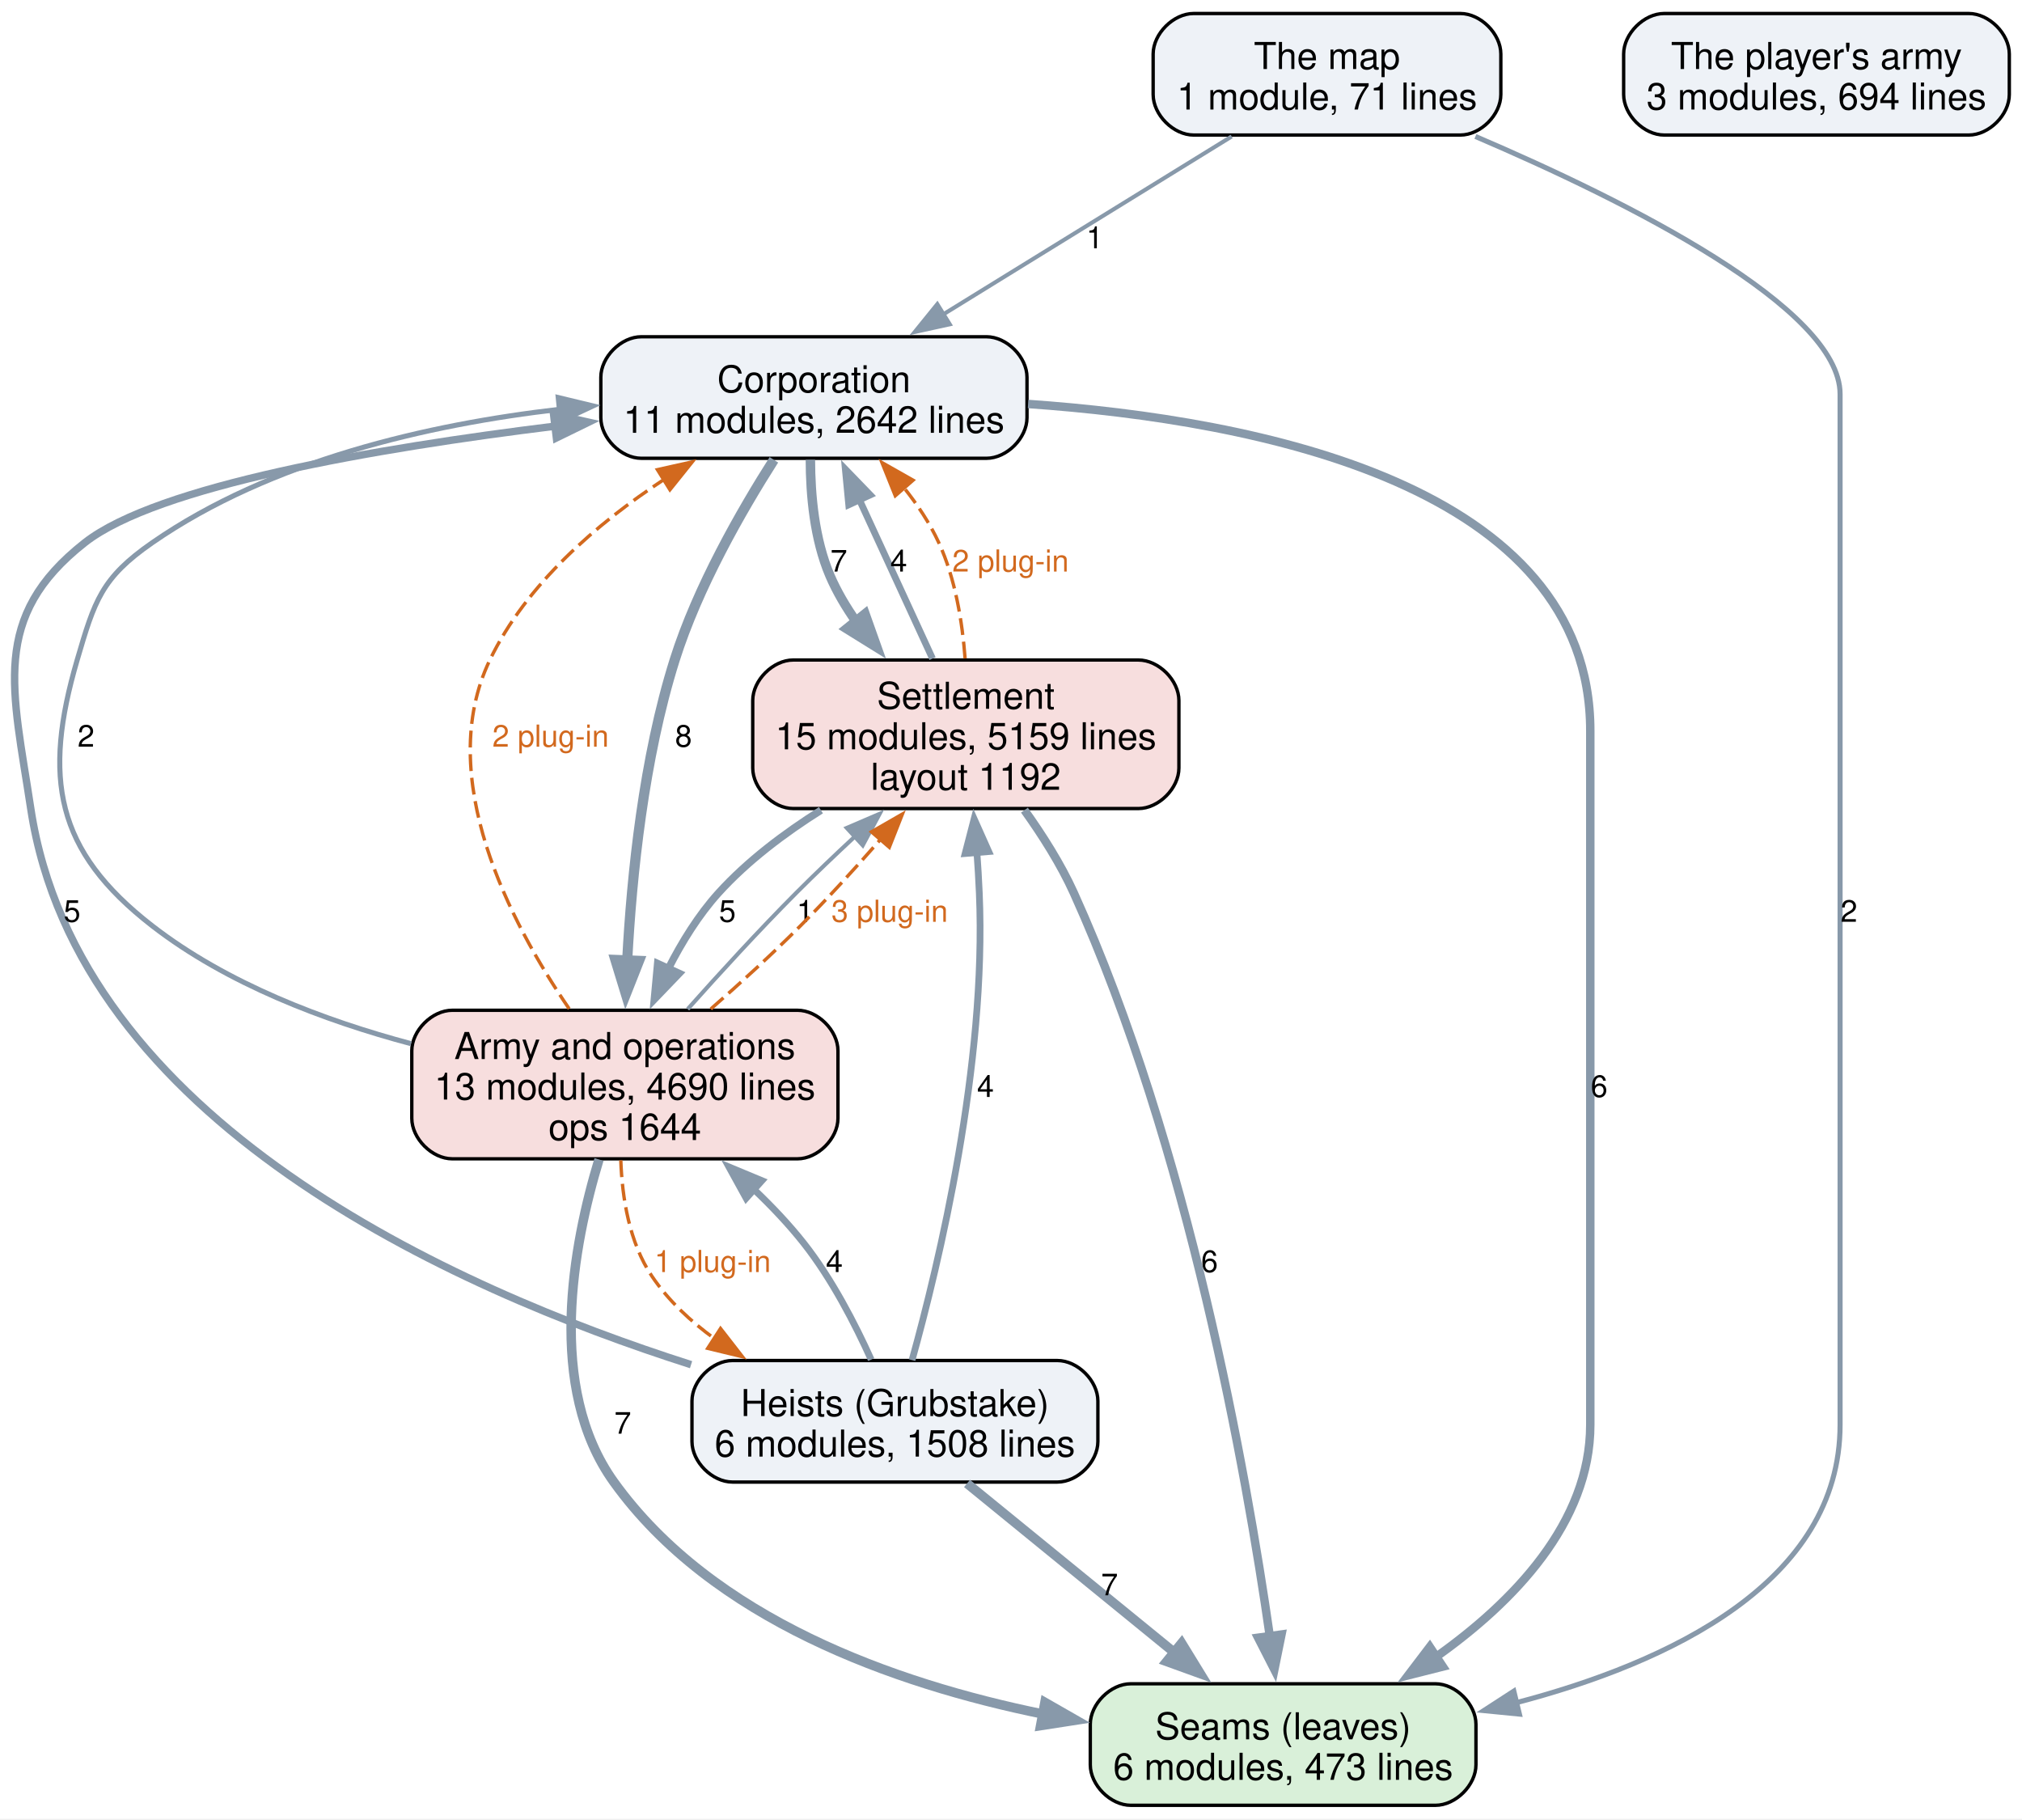
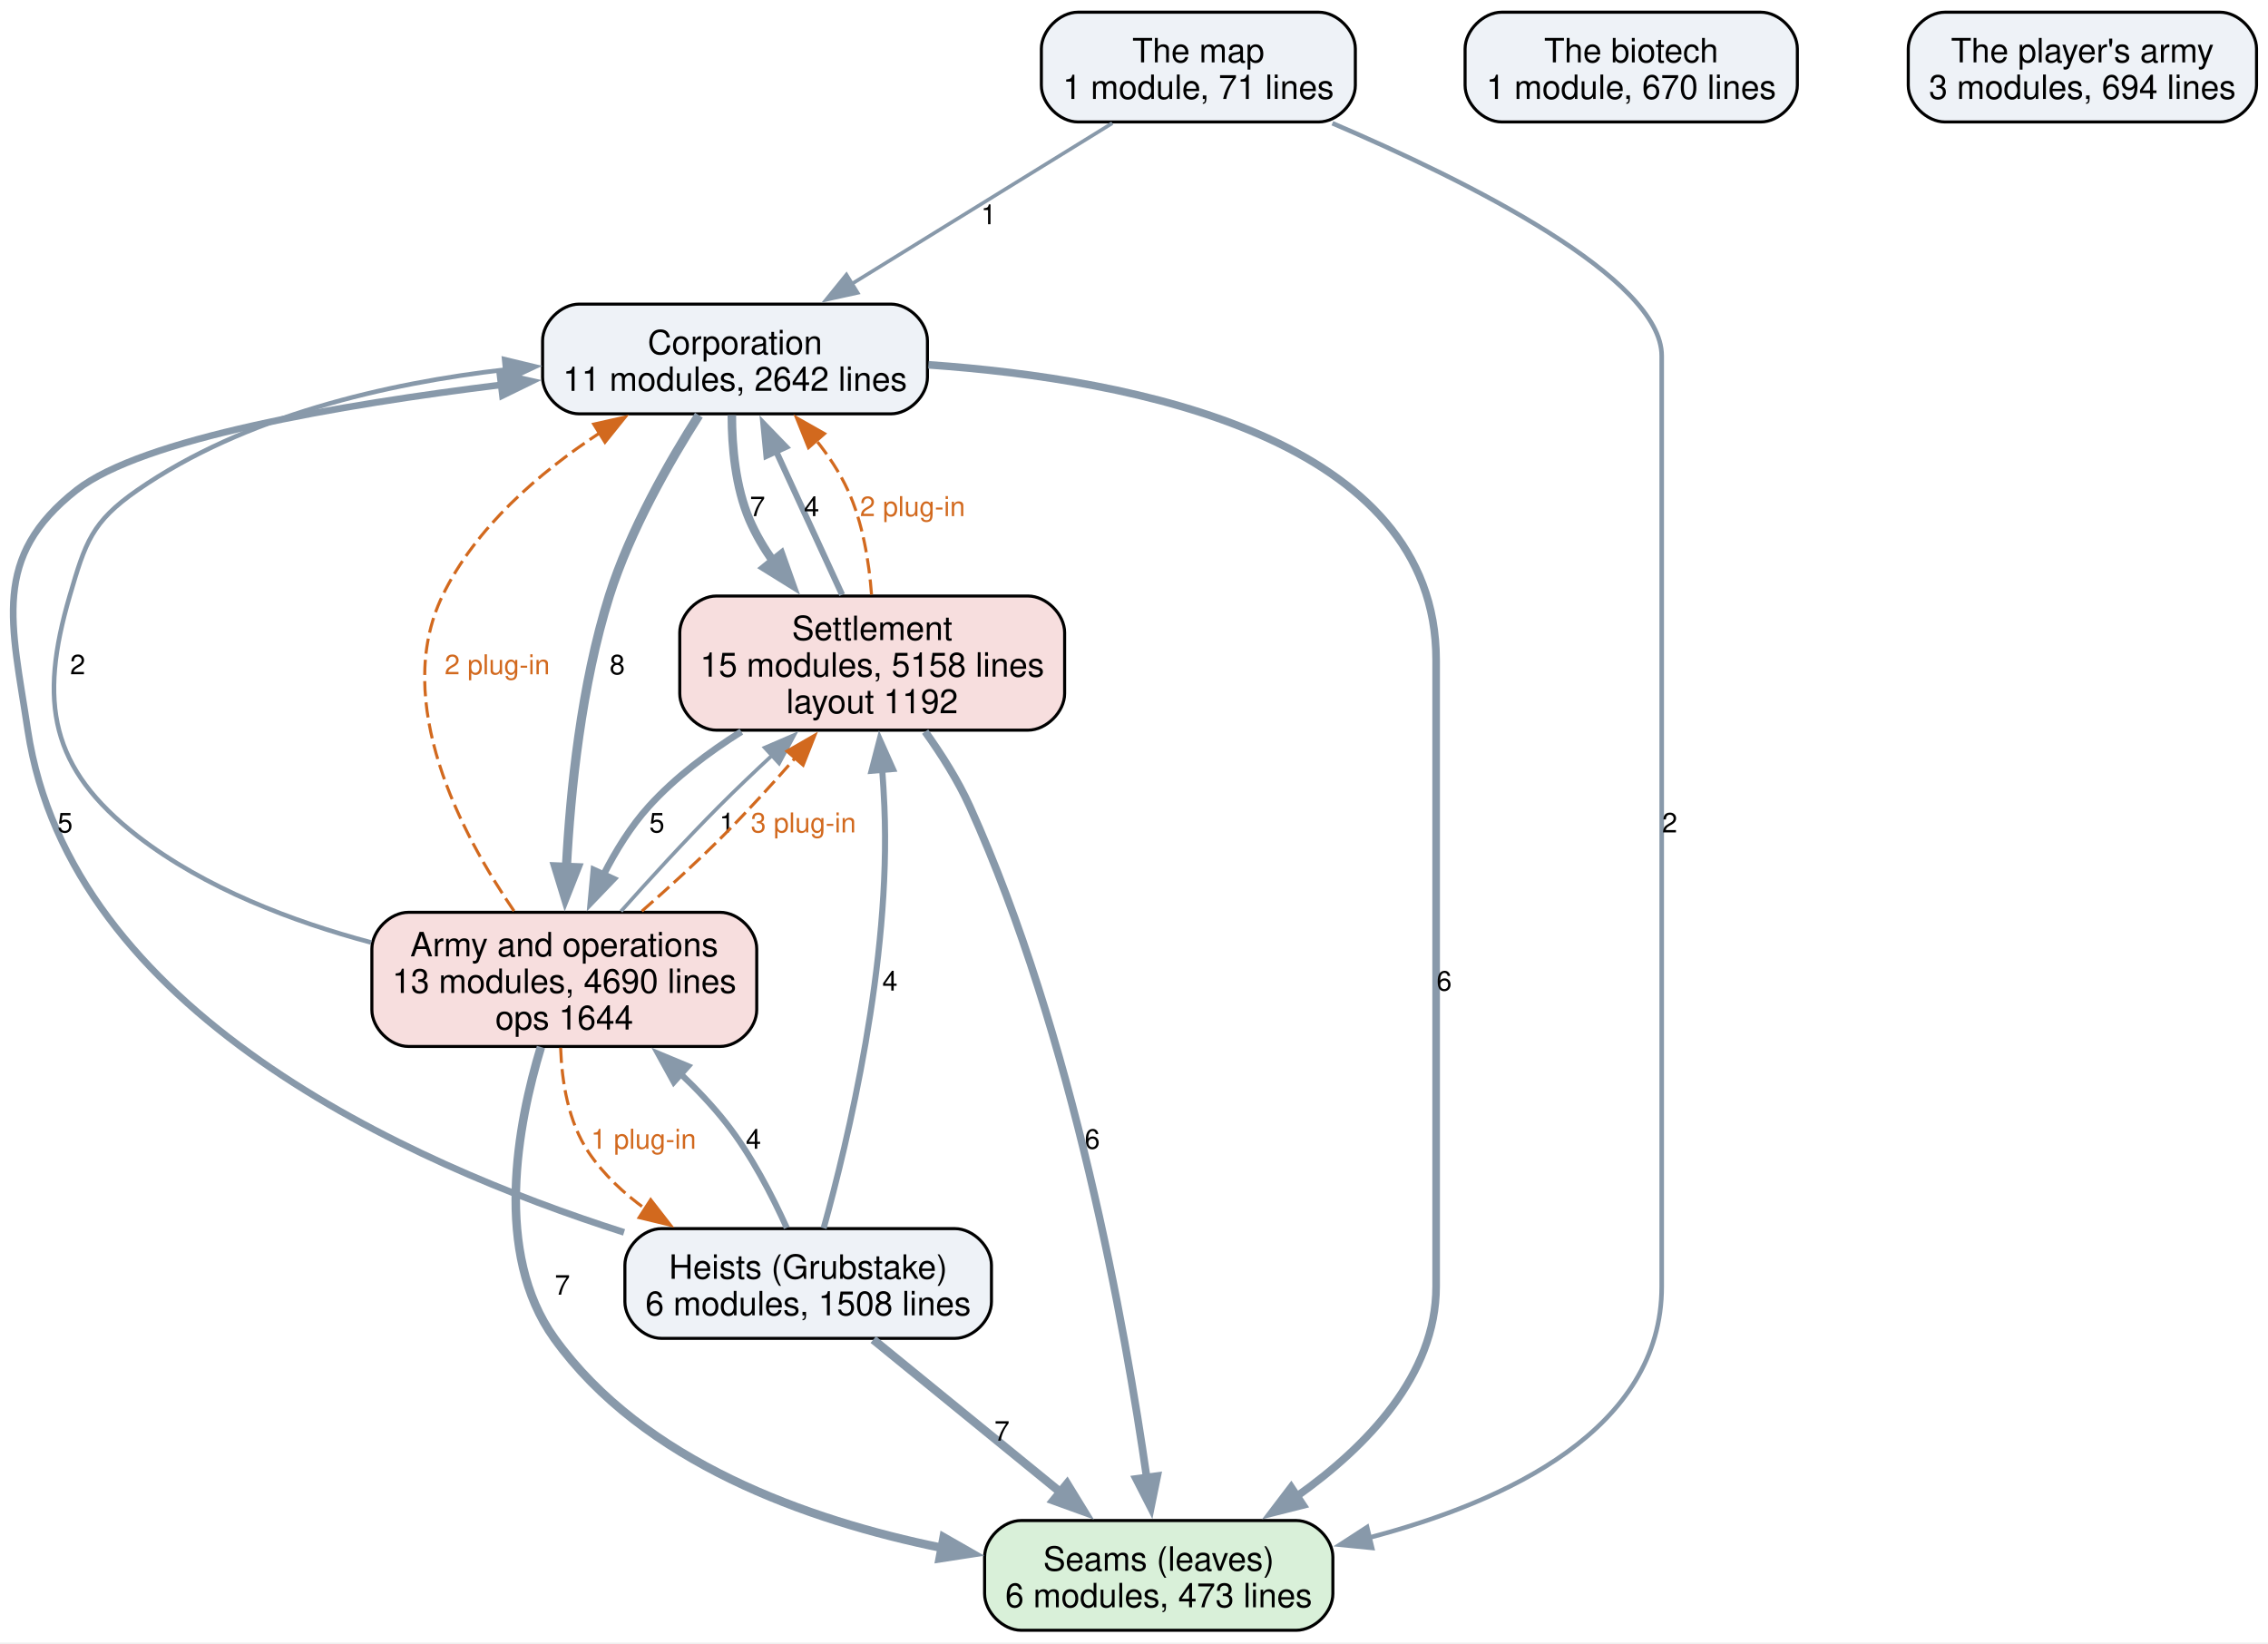
- <svg xmlns="http://www.w3.org/2000/svg" width="599pt" height="539pt" viewBox="0.00 0.00 599.00 539.00">
+ <svg xmlns="http://www.w3.org/2000/svg" width="744pt" height="539pt" viewBox="0.00 0.00 744.00 539.00">
  <g id="graph0" class="graph" transform="scale(1 1) rotate(0) translate(4 534.75)">
-     <polygon fill="white" stroke="none" points="-4,4 -4,-534.75 595.24,-534.75 595.24,4 -4,4" />
+     <polygon fill="white" stroke="none" points="-4,4 -4,-534.75 740.24,-534.75 740.24,4 -4,4" />
    <g id="node1" class="node">
      <path fill="#d9f0d9" stroke="black" d="M421.24,-36C421.24,-36 330.99,-36 330.99,-36 324.99,-36 318.99,-30 318.99,-24 318.99,-24 318.99,-12 318.99,-12 318.99,-6 324.99,0 330.99,0 330.99,0 421.24,0 421.24,0 427.24,0 433.24,-6 433.24,-12 433.24,-12 433.24,-24 433.24,-24 433.24,-30 427.24,-36 421.24,-36" />
      <text xml:space="preserve" text-anchor="middle" x="376.11" y="-19.55" font-family="Helvetica,sans-Serif" font-size="11.00">Seams (leaves)</text>
      <text xml:space="preserve" text-anchor="middle" x="376.11" y="-7.55" font-family="Helvetica,sans-Serif" font-size="11.00">6 modules, 473 lines</text>
    </g>
    <g id="node2" class="node">
      <path fill="#eef2f7" stroke="black" d="M288.24,-435C288.24,-435 185.99,-435 185.99,-435 179.99,-435 173.99,-429 173.99,-423 173.99,-423 173.99,-411 173.99,-411 173.99,-405 179.99,-399 185.99,-399 185.99,-399 288.24,-399 288.24,-399 294.24,-399 300.24,-405 300.24,-411 300.24,-411 300.24,-423 300.24,-423 300.24,-429 294.24,-435 288.24,-435" />
      <text xml:space="preserve" text-anchor="middle" x="237.11" y="-418.55" font-family="Helvetica,sans-Serif" font-size="11.00">Corporation</text>
      <text xml:space="preserve" text-anchor="middle" x="237.11" y="-406.55" font-family="Helvetica,sans-Serif" font-size="11.00">11 modules, 2642 lines</text>
    </g>
    <g id="edge5" class="edge">
      <path fill="none" stroke="#8899aa" stroke-width="2.5" d="M300.57,-415.09C368.65,-410.34 467.11,-390.92 467.11,-318.25 467.11,-318.25 467.11,-318.25 467.11,-112.75 467.11,-83.64 444.25,-60.16 421.44,-43.98" />
      <polygon fill="#8899aa" stroke="#8899aa" stroke-width="2.5" points="423.43,-41.09 413.15,-38.5 419.56,-46.93 423.43,-41.09" />
      <text xml:space="preserve" text-anchor="middle" x="469.74" y="-209.82" font-family="Helvetica,sans-Serif" font-size="9.00">6</text>
    </g>
    <g id="node3" class="node">
      <path fill="#f7dede" stroke="black" d="M333.24,-339.25C333.24,-339.25 230.99,-339.25 230.99,-339.25 224.99,-339.25 218.99,-333.25 218.99,-327.25 218.99,-327.25 218.99,-307.25 218.99,-307.25 218.99,-301.25 224.99,-295.25 230.99,-295.25 230.99,-295.25 333.24,-295.25 333.24,-295.25 339.24,-295.25 345.24,-301.25 345.24,-307.25 345.24,-307.25 345.24,-327.25 345.24,-327.25 345.24,-333.25 339.24,-339.25 333.24,-339.25" />
      <text xml:space="preserve" text-anchor="middle" x="282.11" y="-324.8" font-family="Helvetica,sans-Serif" font-size="11.00">Settlement</text>
-       <text xml:space="preserve" text-anchor="middle" x="282.11" y="-312.8" font-family="Helvetica,sans-Serif" font-size="11.00">15 modules, 5159 lines</text>
+       <text xml:space="preserve" text-anchor="middle" x="282.11" y="-312.8" font-family="Helvetica,sans-Serif" font-size="11.00">15 modules, 5158 lines</text>
      <text xml:space="preserve" text-anchor="middle" x="282.11" y="-300.8" font-family="Helvetica,sans-Serif" font-size="11.00">layout 1192</text>
    </g>
    <g id="edge6" class="edge">
      <path fill="none" stroke="#8899aa" stroke-width="2.8" d="M236.07,-398.57C236.09,-388.21 237.24,-375.03 241.86,-364.25 243.91,-359.48 246.64,-354.86 249.72,-350.5" />
      <polygon fill="#8899aa" stroke="#8899aa" stroke-width="2.8" points="252.25,-352.93 255.8,-342.95 246.8,-348.54 252.25,-352.93" />
      <text xml:space="preserve" text-anchor="middle" x="244.49" y="-365.45" font-family="Helvetica,sans-Serif" font-size="9.00">7</text>
    </g>
    <g id="node4" class="node">
      <path fill="#f7dede" stroke="black" d="M232.24,-235.5C232.24,-235.5 129.99,-235.5 129.99,-235.5 123.99,-235.5 117.99,-229.5 117.99,-223.5 117.99,-223.5 117.99,-203.5 117.99,-203.5 117.99,-197.5 123.99,-191.5 129.99,-191.5 129.99,-191.5 232.24,-191.5 232.24,-191.5 238.24,-191.5 244.24,-197.5 244.24,-203.5 244.24,-203.5 244.24,-223.5 244.24,-223.5 244.24,-229.5 238.24,-235.5 232.24,-235.5" />
      <text xml:space="preserve" text-anchor="middle" x="181.11" y="-221.05" font-family="Helvetica,sans-Serif" font-size="11.00">Army and operations</text>
      <text xml:space="preserve" text-anchor="middle" x="181.11" y="-209.05" font-family="Helvetica,sans-Serif" font-size="11.00">13 modules, 4690 lines</text>
      <text xml:space="preserve" text-anchor="middle" x="181.11" y="-197.05" font-family="Helvetica,sans-Serif" font-size="11.00">ops 1644</text>
    </g>
    <g id="edge4" class="edge">
      <path fill="none" stroke="#8899aa" stroke-width="3" d="M225.26,-398.55C215.68,-383.52 202.69,-360.89 195.86,-339.25 186.69,-310.14 183.13,-275.57 181.8,-250.22" />
      <polygon fill="#8899aa" stroke="#8899aa" stroke-width="3" points="185.3,-250.14 181.41,-240.29 178.31,-250.42 185.3,-250.14" />
      <text xml:space="preserve" text-anchor="middle" x="198.49" y="-313.57" font-family="Helvetica,sans-Serif" font-size="9.00">8</text>
    </g>
    <g id="edge13" class="edge">
      <path fill="none" stroke="#8899aa" stroke-width="2.5" d="M299.48,-294.78C304.8,-287.35 310.26,-278.76 314.11,-270.25 348.1,-195.13 365.22,-98.6 372.19,-49.95" />
      <polygon fill="#8899aa" stroke="#8899aa" stroke-width="2.5" points="375.63,-50.6 373.52,-40.22 368.7,-49.65 375.63,-50.6" />
      <text xml:space="preserve" text-anchor="middle" x="354.31" y="-157.95" font-family="Helvetica,sans-Serif" font-size="9.00">6</text>
    </g>
    <g id="edge12" class="edge">
      <path fill="none" stroke="#8899aa" stroke-width="2" d="M272.25,-339.67C265.84,-353.6 257.4,-371.93 250.4,-387.14" />
      <polygon fill="#8899aa" stroke="#8899aa" stroke-width="2" points="247.43,-385.23 246.42,-395.77 253.79,-388.15 247.43,-385.23" />
      <text xml:space="preserve" text-anchor="middle" x="262.24" y="-365.45" font-family="Helvetica,sans-Serif" font-size="9.00">4</text>
    </g>
    <g id="edge19" class="edge">
      <path fill="none" stroke="#d2691e" stroke-dasharray="5,2" d="M281.9,-339.71C281.09,-350.43 279.03,-363.35 274.11,-374 271.47,-379.74 267.78,-385.27 263.75,-390.33" />
      <polygon fill="#d2691e" stroke="#d2691e" points="261.22,-387.9 257.27,-397.73 266.49,-392.51 261.22,-387.9" />
      <text xml:space="preserve" text-anchor="middle" x="295.36" y="-365.45" font-family="Helvetica,sans-Serif" font-size="9.00" fill="#d2691e">2 plug-in</text>
    </g>
    <g id="edge11" class="edge">
      <path fill="none" stroke="#8899aa" stroke-width="2.2" d="M239.2,-294.76C228.39,-287.96 217.43,-279.71 208.86,-270.25 202.96,-263.73 198,-255.72 193.99,-247.83" />
      <polygon fill="#8899aa" stroke="#8899aa" stroke-width="2.2" points="197.19,-246.42 189.85,-238.78 190.83,-249.33 197.19,-246.42" />
      <text xml:space="preserve" text-anchor="middle" x="211.49" y="-261.7" font-family="Helvetica,sans-Serif" font-size="9.00">5</text>
    </g>
    <g id="edge2" class="edge">
      <path fill="none" stroke="#8899aa" stroke-width="2.8" d="M173.45,-191.3C165.78,-166.04 157.74,-123.74 177.86,-95.75 207.02,-55.19 260.76,-36.06 304.95,-27.04" />
      <polygon fill="#8899aa" stroke="#8899aa" stroke-width="2.8" points="305.55,-30.49 314.75,-25.23 304.27,-23.61 305.55,-30.49" />
      <text xml:space="preserve" text-anchor="middle" x="180.49" y="-110.08" font-family="Helvetica,sans-Serif" font-size="9.00">7</text>
    </g>
    <g id="edge1" class="edge">
      <path fill="none" stroke="#8899aa" stroke-width="1.5" d="M117.8,-225.59C92.07,-232.44 63.26,-243.34 41.11,-260.5 12.37,-282.78 8.65,-304.34 18.86,-339.25 24.02,-356.85 26.04,-363.55 41.11,-374 76.29,-398.38 122.9,-409.03 161.84,-413.52" />
      <polygon fill="#8899aa" stroke="#8899aa" stroke-width="1.5" points="161.37,-416.99 171.67,-414.51 162.07,-410.02 161.37,-416.99" />
      <text xml:space="preserve" text-anchor="middle" x="21.49" y="-313.57" font-family="Helvetica,sans-Serif" font-size="9.00">2</text>
    </g>
    <g id="edge16" class="edge">
      <path fill="none" stroke="#d2691e" stroke-dasharray="5,2" d="M164.62,-235.93C147.22,-261.34 124.46,-304.61 141.11,-339.25 151.95,-361.79 172.99,-379.78 192.61,-392.66" />
      <polygon fill="#d2691e" stroke="#d2691e" points="190.76,-395.63 201.09,-397.94 194.46,-389.68 190.76,-395.63" />
      <text xml:space="preserve" text-anchor="middle" x="159.11" y="-313.57" font-family="Helvetica,sans-Serif" font-size="9.00" fill="#d2691e">2 plug-in</text>
    </g>
    <g id="edge3" class="edge">
      <path fill="none" stroke="#8899aa" stroke-width="1.2" d="M199.71,-235.83C209.13,-246.4 220.87,-259.22 231.86,-270.25 237.42,-275.82 243.48,-281.6 249.41,-287.11" />
      <polygon fill="#8899aa" stroke="#8899aa" stroke-width="1.2" points="246.85,-289.51 256.59,-293.69 251.58,-284.36 246.85,-289.51" />
      <text xml:space="preserve" text-anchor="middle" x="234.49" y="-261.7" font-family="Helvetica,sans-Serif" font-size="9.00">1</text>
    </g>
    <g id="edge18" class="edge">
      <path fill="none" stroke="#d2691e" stroke-dasharray="5,2" d="M206.56,-235.88C215.2,-243.43 224.77,-252.13 233.11,-260.5 241.15,-268.56 249.47,-277.69 256.93,-286.2" />
      <polygon fill="#d2691e" stroke="#d2691e" points="254.16,-288.35 263.34,-293.63 259.45,-283.77 254.16,-288.35" />
      <text xml:space="preserve" text-anchor="middle" x="259.55" y="-261.7" font-family="Helvetica,sans-Serif" font-size="9.00" fill="#d2691e">3 plug-in</text>
    </g>
    <g id="node5" class="node">
      <path fill="#eef2f7" stroke="black" d="M309.24,-131.75C309.24,-131.75 212.99,-131.75 212.99,-131.75 206.99,-131.75 200.99,-125.75 200.99,-119.75 200.99,-119.75 200.99,-107.75 200.99,-107.75 200.99,-101.75 206.99,-95.75 212.99,-95.75 212.99,-95.75 309.24,-95.75 309.24,-95.75 315.24,-95.75 321.24,-101.75 321.24,-107.75 321.24,-107.75 321.24,-119.75 321.24,-119.75 321.24,-125.75 315.24,-131.75 309.24,-131.75" />
      <text xml:space="preserve" text-anchor="middle" x="261.11" y="-115.3" font-family="Helvetica,sans-Serif" font-size="11.00">Heists (Grubstake)</text>
      <text xml:space="preserve" text-anchor="middle" x="261.11" y="-103.3" font-family="Helvetica,sans-Serif" font-size="11.00">6 modules, 1508 lines</text>
    </g>
    <g id="edge17" class="edge">
      <path fill="none" stroke="#d2691e" stroke-dasharray="5,2" d="M179.91,-191.07C180.29,-179.99 182.4,-166.73 189.11,-156.75 194,-149.49 200.6,-143.32 207.82,-138.12" />
      <polygon fill="#d2691e" stroke="#d2691e" points="209.45,-141.24 215.95,-132.88 205.65,-135.36 209.45,-141.24" />
      <text xml:space="preserve" text-anchor="middle" x="207.11" y="-157.95" font-family="Helvetica,sans-Serif" font-size="9.00" fill="#d2691e">1 plug-in</text>
    </g>
    <g id="edge9" class="edge">
      <path fill="none" stroke="#8899aa" stroke-width="2.8" d="M282.47,-95.34C299.74,-81.26 324.32,-61.22 343.96,-45.21" />
      <polygon fill="#8899aa" stroke="#8899aa" stroke-width="2.8" points="346.04,-48.03 351.58,-39 341.62,-42.6 346.04,-48.03" />
      <text xml:space="preserve" text-anchor="middle" x="324.69" y="-62.2" font-family="Helvetica,sans-Serif" font-size="9.00">7</text>
    </g>
    <g id="edge8" class="edge">
      <path fill="none" stroke="#8899aa" stroke-width="2.2" d="M200.72,-130.52C129.53,-153.22 19.07,-202.9 5.11,-295.25 -0.22,-330.56 -6.98,-351.94 21.11,-374 42.58,-390.86 107.38,-401.98 160.45,-408.52" />
      <polygon fill="#8899aa" stroke="#8899aa" stroke-width="2.2" points="160,-411.99 170.35,-409.69 160.83,-405.04 160,-411.99" />
      <text xml:space="preserve" text-anchor="middle" x="17.35" y="-261.7" font-family="Helvetica,sans-Serif" font-size="9.00">5</text>
    </g>
    <g id="edge10" class="edge">
      <path fill="none" stroke="#8899aa" stroke-width="2" d="M266.19,-131.87C274.12,-160.38 288.32,-219.44 286.11,-270.25 285.94,-274.21 285.69,-278.35 285.39,-282.46" />
      <polygon fill="#8899aa" stroke="#8899aa" stroke-width="2" points="281.92,-281.93 284.58,-292.19 288.9,-282.51 281.92,-281.93" />
      <text xml:space="preserve" text-anchor="middle" x="287.94" y="-209.82" font-family="Helvetica,sans-Serif" font-size="9.00">4</text>
    </g>
    <g id="edge7" class="edge">
      <path fill="none" stroke="#8899aa" stroke-width="2" d="M254.08,-132.02C249.32,-142.57 242.4,-156 234.11,-166.5 229.72,-172.06 224.6,-177.46 219.29,-182.5" />
      <polygon fill="#8899aa" stroke="#8899aa" stroke-width="2" points="217.04,-179.82 211.93,-189.1 221.71,-185.03 217.04,-179.82" />
      <text xml:space="preserve" text-anchor="middle" x="243.17" y="-157.95" font-family="Helvetica,sans-Serif" font-size="9.00">4</text>
    </g>
    <g id="node6" class="node">
+       <path fill="#eef2f7" stroke="black" d="M573.61,-530.75C573.61,-530.75 488.61,-530.75 488.61,-530.75 482.61,-530.75 476.61,-524.75 476.61,-518.75 476.61,-518.75 476.61,-506.75 476.61,-506.75 476.61,-500.75 482.61,-494.75 488.61,-494.75 488.61,-494.75 573.61,-494.75 573.61,-494.75 579.61,-494.75 585.61,-500.75 585.61,-506.75 585.61,-506.75 585.61,-518.75 585.61,-518.75 585.61,-524.75 579.61,-530.75 573.61,-530.75" />
+       <text xml:space="preserve" text-anchor="middle" x="531.11" y="-514.3" font-family="Helvetica,sans-Serif" font-size="11.00">The biotech</text>
+       <text xml:space="preserve" text-anchor="middle" x="531.11" y="-502.3" font-family="Helvetica,sans-Serif" font-size="11.00">1 module, 670 lines</text>
+     </g>
+     <g id="node7" class="node">
      <path fill="#eef2f7" stroke="black" d="M428.61,-530.75C428.61,-530.75 349.61,-530.75 349.61,-530.75 343.61,-530.75 337.61,-524.75 337.61,-518.75 337.61,-518.75 337.61,-506.75 337.61,-506.75 337.61,-500.75 343.61,-494.75 349.61,-494.75 349.61,-494.75 428.61,-494.75 428.61,-494.75 434.61,-494.75 440.61,-500.75 440.61,-506.75 440.61,-506.75 440.61,-518.75 440.61,-518.75 440.61,-524.75 434.61,-530.75 428.61,-530.75" />
      <text xml:space="preserve" text-anchor="middle" x="389.11" y="-514.3" font-family="Helvetica,sans-Serif" font-size="11.00">The map</text>
      <text xml:space="preserve" text-anchor="middle" x="389.11" y="-502.3" font-family="Helvetica,sans-Serif" font-size="11.00">1 module, 71 lines</text>
    </g>
    <g id="edge15" class="edge">
      <path fill="none" stroke="#8899aa" stroke-width="1.5" d="M433.08,-494.33C477.97,-475.13 541.11,-443.58 541.11,-418 541.11,-418 541.11,-418 541.11,-112.75 541.11,-65.92 490.25,-42.19 445.01,-30.35" />
      <polygon fill="#8899aa" stroke="#8899aa" stroke-width="1.5" points="446.11,-27.02 435.57,-28.06 444.46,-33.82 446.11,-27.02" />
      <text xml:space="preserve" text-anchor="middle" x="543.74" y="-261.7" font-family="Helvetica,sans-Serif" font-size="9.00">2</text>
    </g>
    <g id="edge14" class="edge">
      <path fill="none" stroke="#8899aa" stroke-width="1.2" d="M360.88,-494.34C336.75,-479.45 301.81,-457.9 275.2,-441.49" />
      <polygon fill="#8899aa" stroke="#8899aa" stroke-width="1.2" points="277.35,-438.7 267,-436.43 273.67,-444.66 277.35,-438.7" />
      <text xml:space="preserve" text-anchor="middle" x="320.3" y="-461.2" font-family="Helvetica,sans-Serif" font-size="9.00">1</text>
    </g>
-     <g id="node7" class="node">
-       <path fill="#eef2f7" stroke="black" d="M579.24,-530.75C579.24,-530.75 488.99,-530.75 488.99,-530.75 482.99,-530.75 476.99,-524.75 476.99,-518.75 476.99,-518.75 476.99,-506.75 476.99,-506.75 476.99,-500.75 482.99,-494.75 488.99,-494.75 488.99,-494.75 579.24,-494.75 579.24,-494.75 585.24,-494.75 591.24,-500.75 591.24,-506.75 591.24,-506.75 591.24,-518.75 591.24,-518.75 591.24,-524.75 585.24,-530.75 579.24,-530.75" />
-       <text xml:space="preserve" text-anchor="middle" x="534.11" y="-514.3" font-family="Helvetica,sans-Serif" font-size="11.00">The player's army</text>
-       <text xml:space="preserve" text-anchor="middle" x="534.11" y="-502.3" font-family="Helvetica,sans-Serif" font-size="11.00">3 modules, 694 lines</text>
+     <g id="node8" class="node">
+       <path fill="#eef2f7" stroke="black" d="M724.24,-530.75C724.24,-530.75 633.99,-530.75 633.99,-530.75 627.99,-530.75 621.99,-524.75 621.99,-518.75 621.99,-518.75 621.99,-506.75 621.99,-506.75 621.99,-500.75 627.99,-494.75 633.99,-494.75 633.99,-494.75 724.24,-494.75 724.24,-494.75 730.24,-494.75 736.24,-500.75 736.24,-506.75 736.24,-506.75 736.24,-518.75 736.24,-518.75 736.24,-524.75 730.24,-530.75 724.24,-530.75" />
+       <text xml:space="preserve" text-anchor="middle" x="679.11" y="-514.3" font-family="Helvetica,sans-Serif" font-size="11.00">The player's army</text>
+       <text xml:space="preserve" text-anchor="middle" x="679.11" y="-502.3" font-family="Helvetica,sans-Serif" font-size="11.00">3 modules, 694 lines</text>
    </g>
  </g>
</svg>
